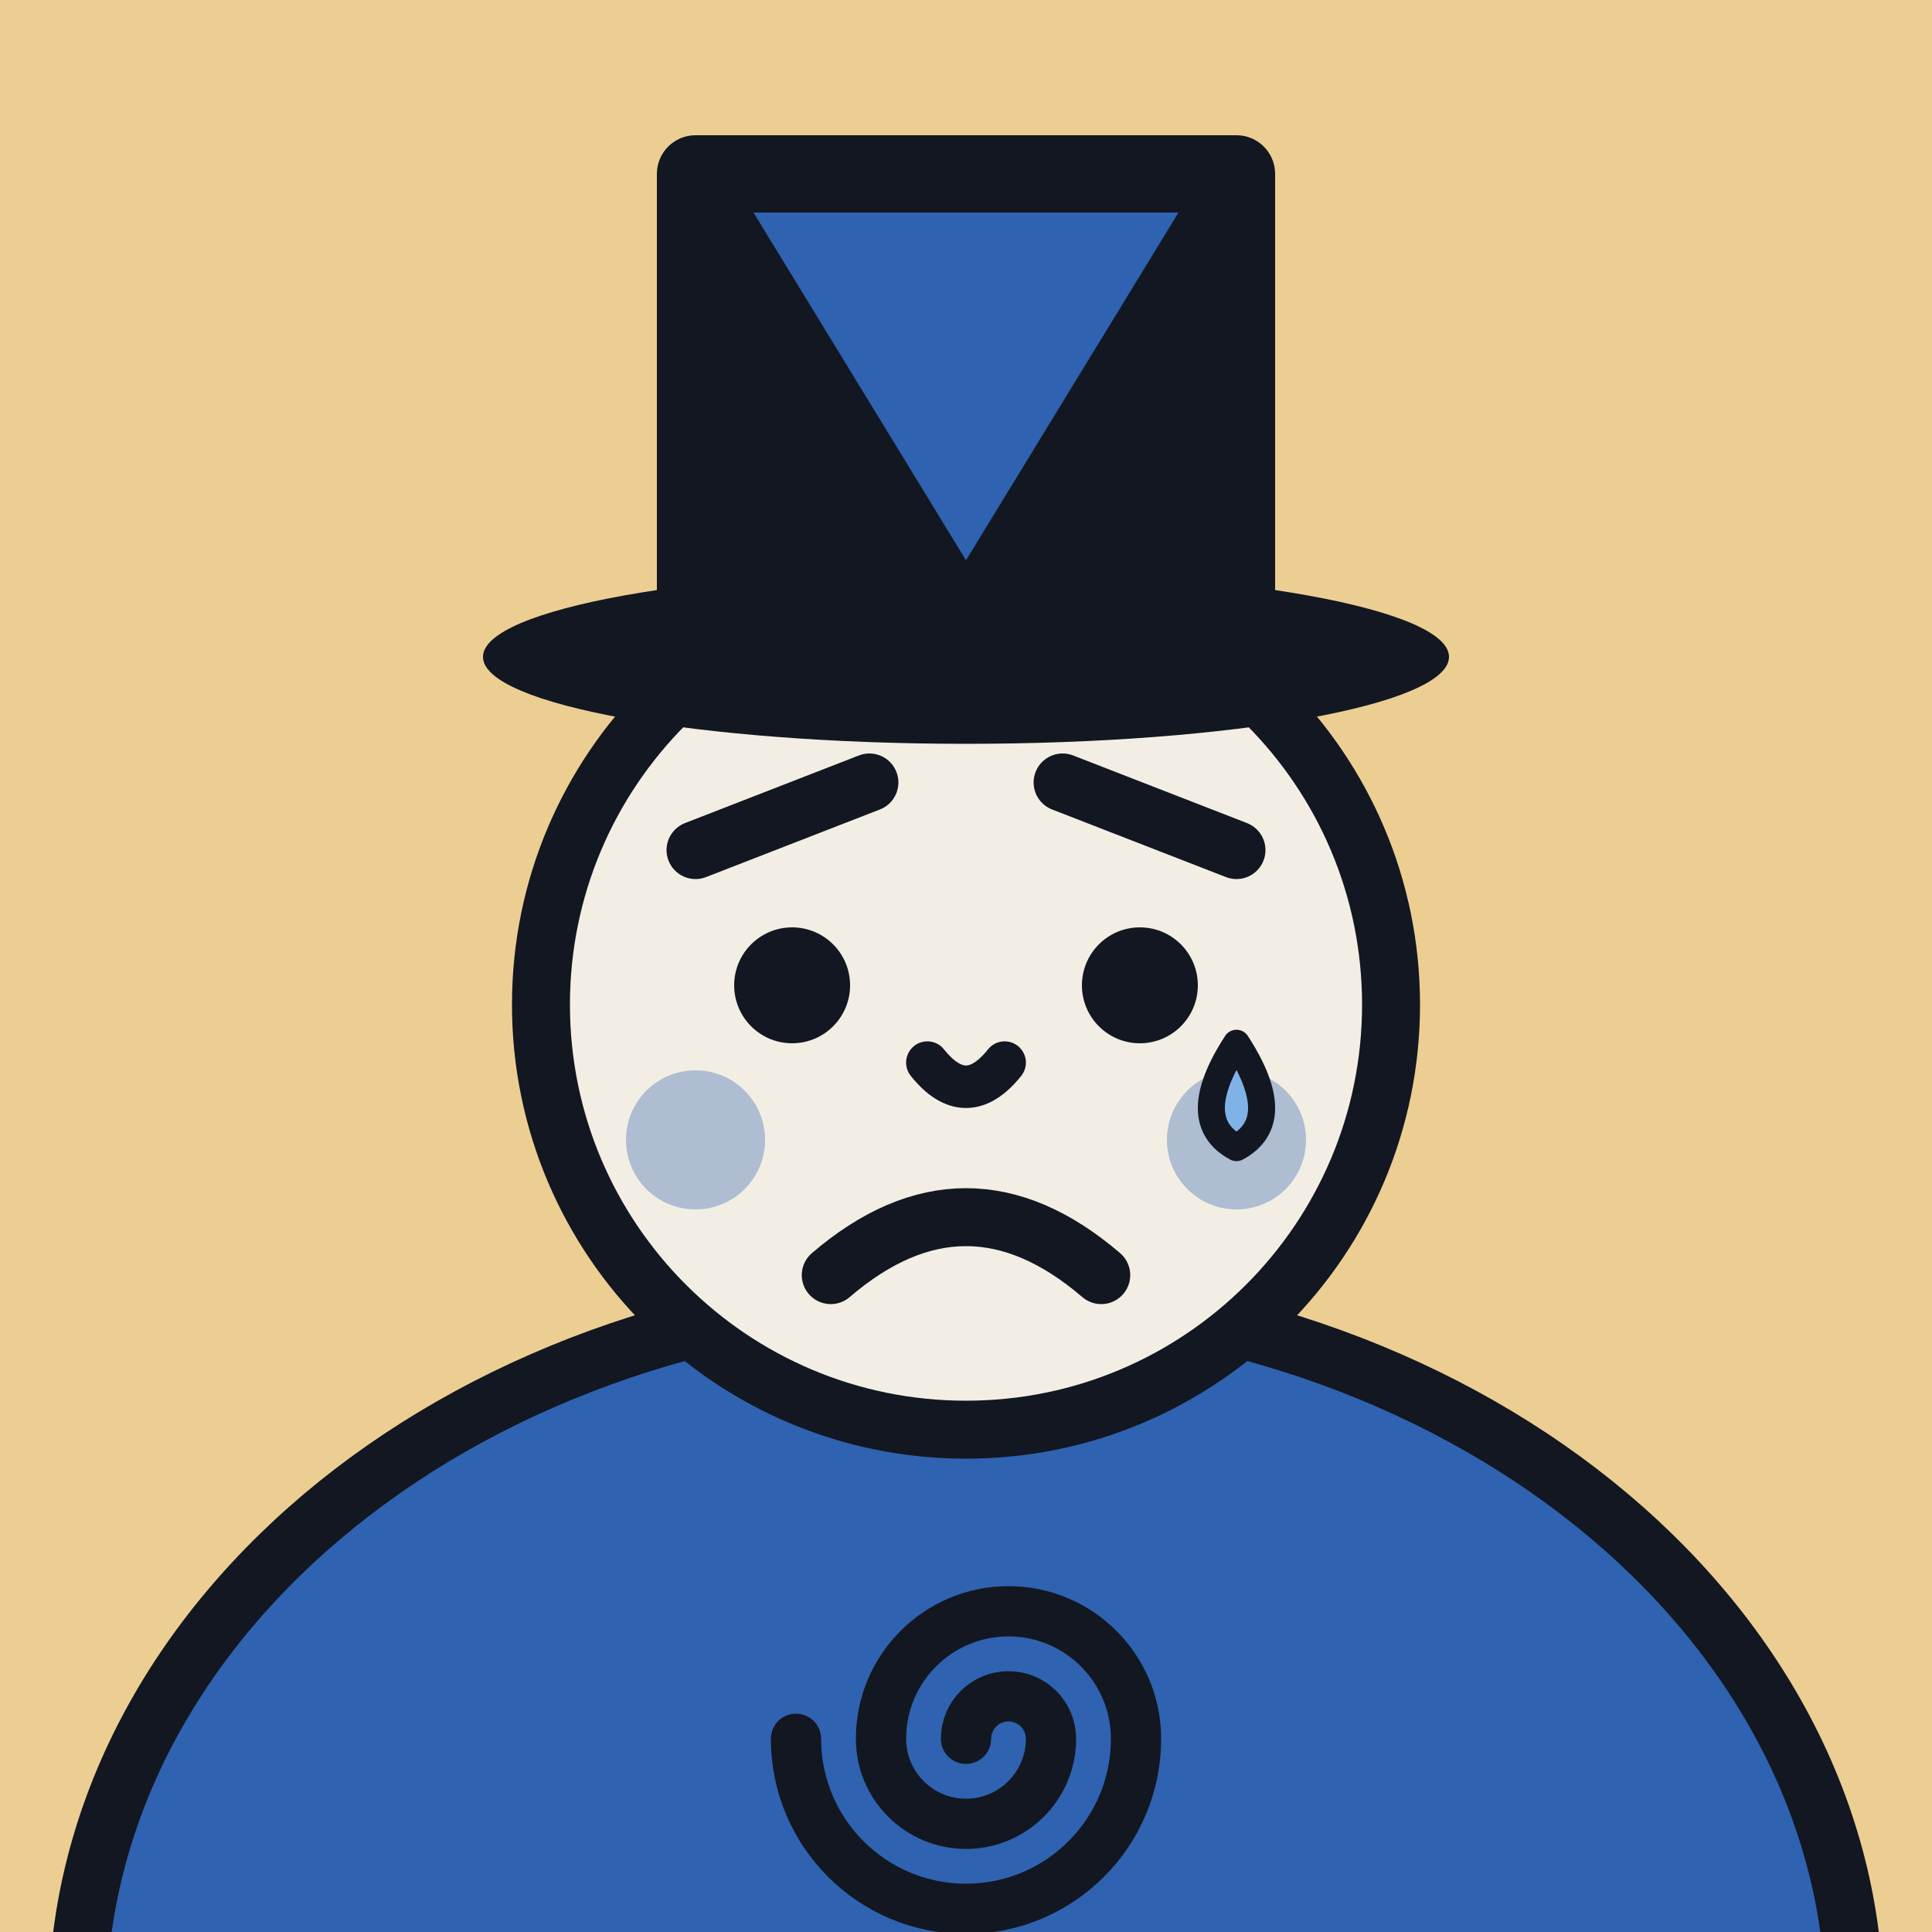
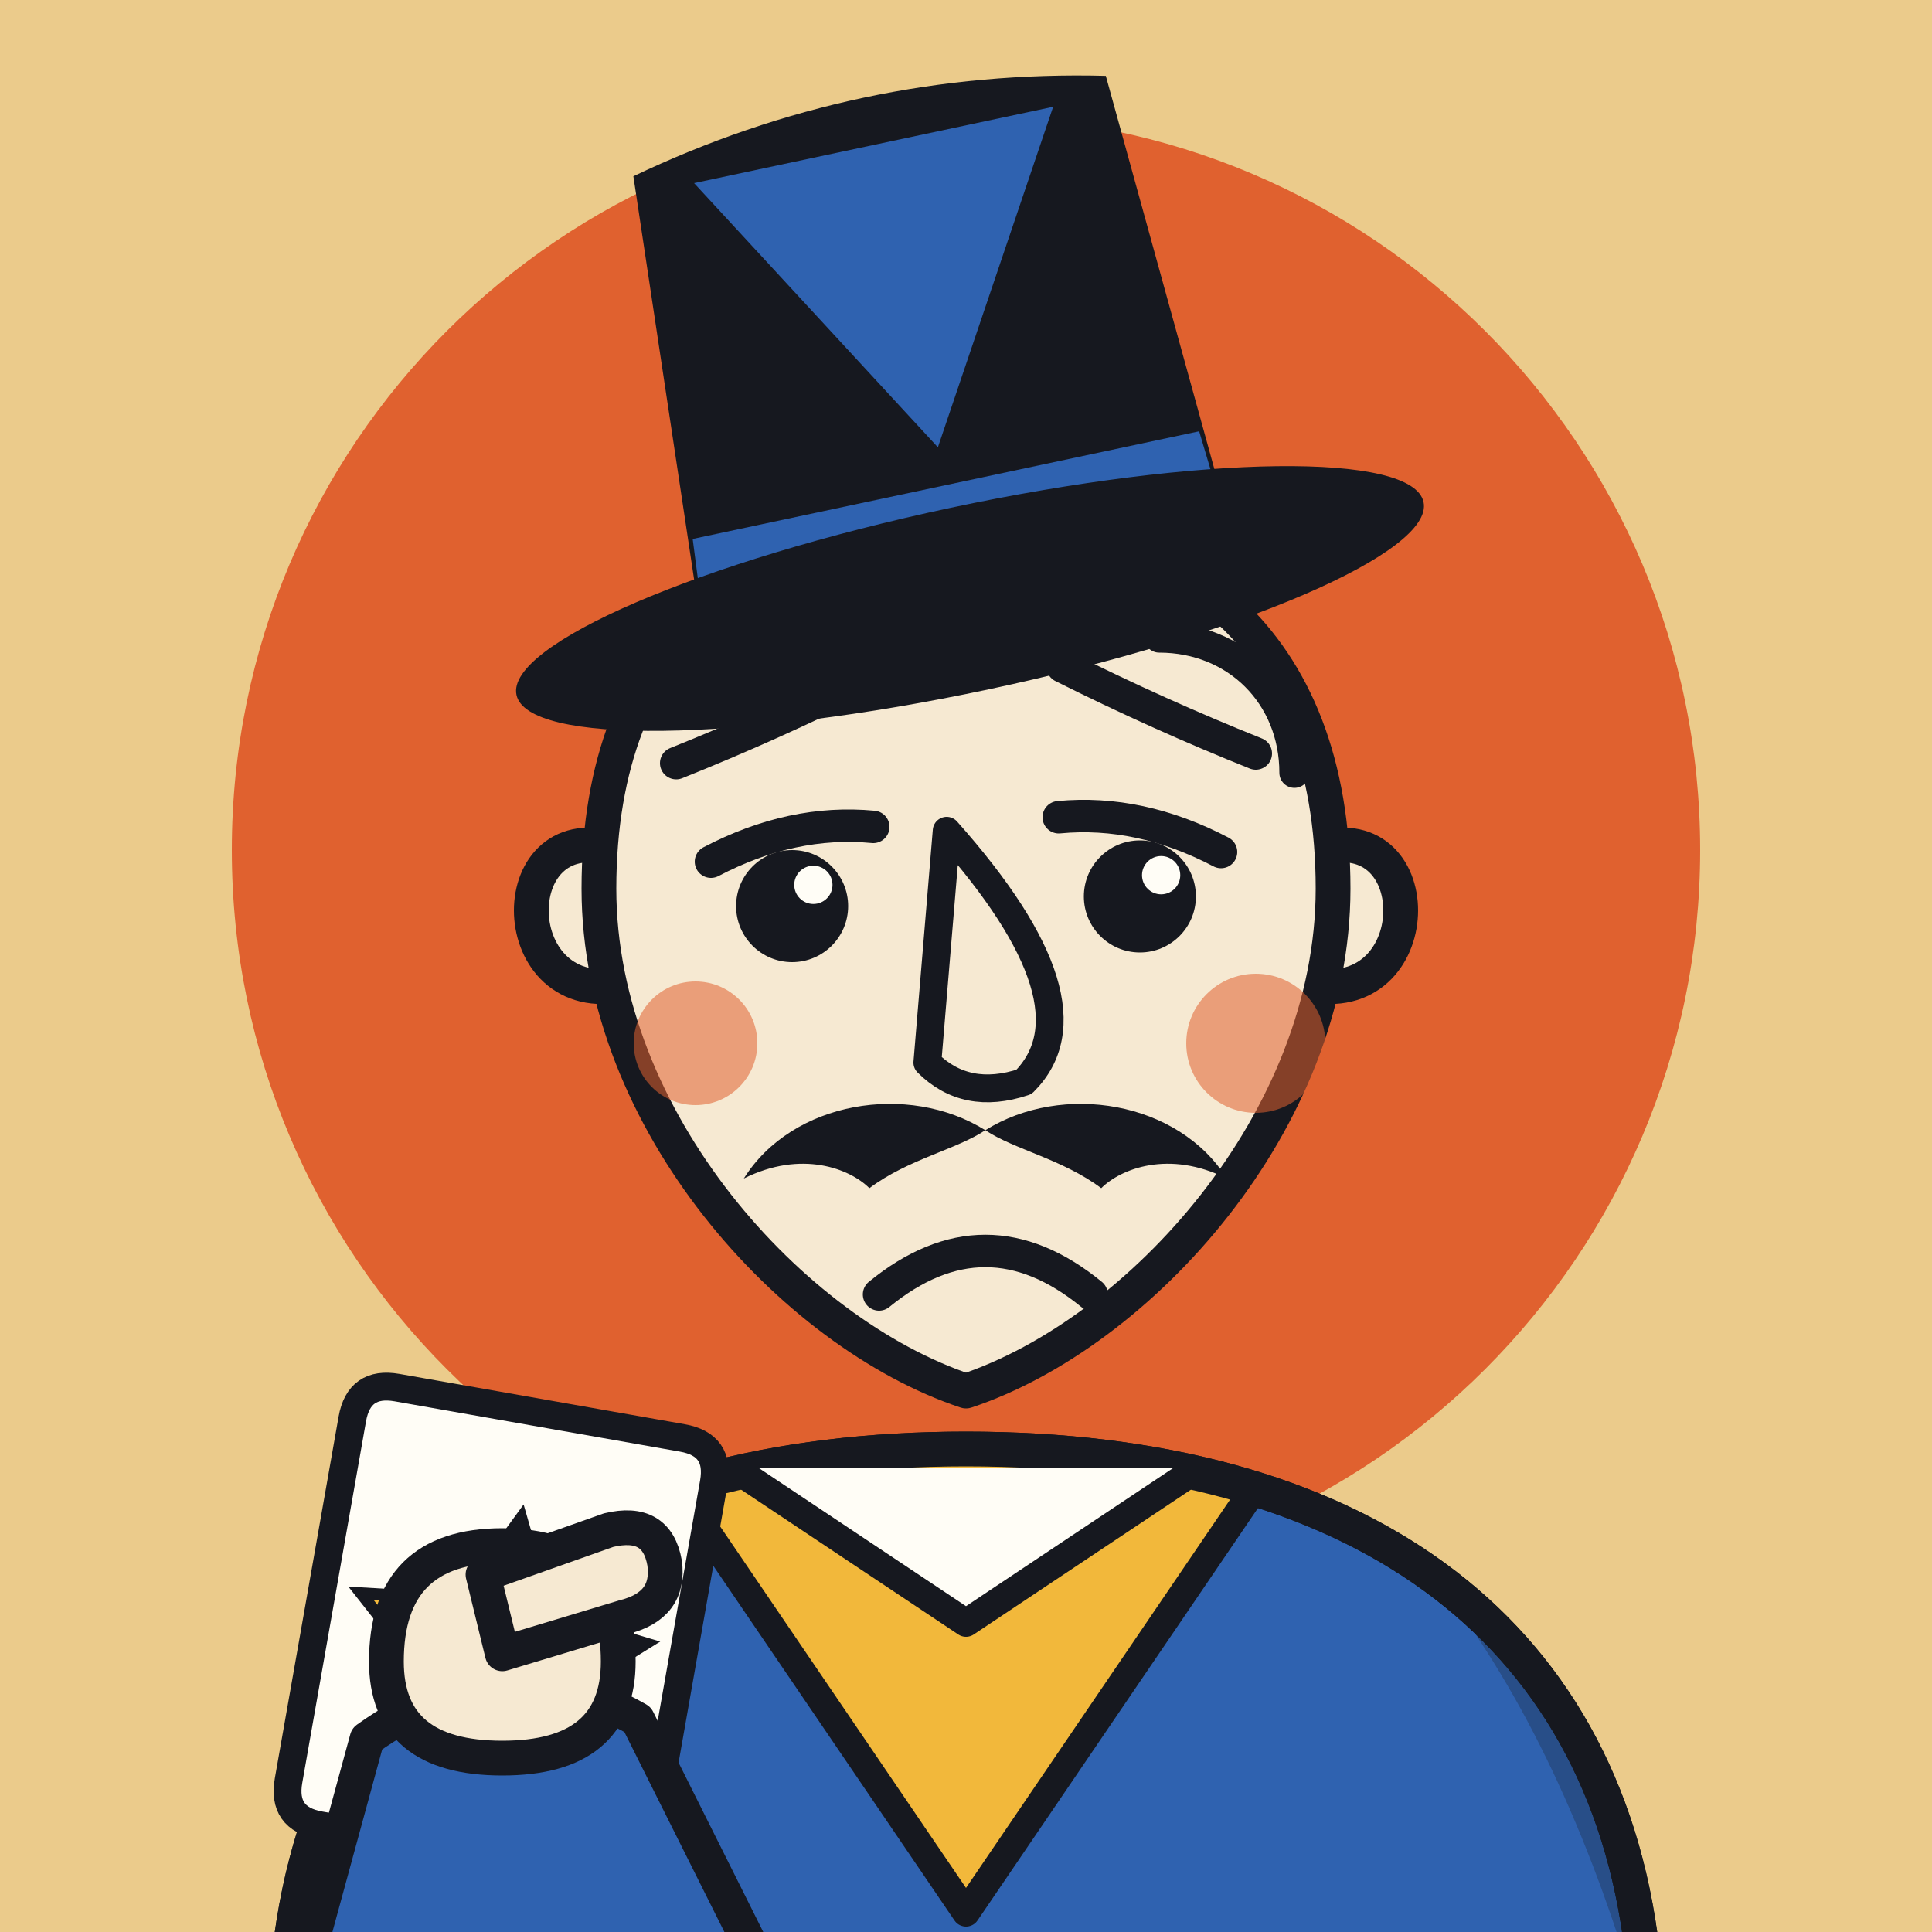
<svg xmlns="http://www.w3.org/2000/svg" viewBox="0 0 100 100">
-   <rect width="100" height="100" fill="#ECCE93" />
-   <ellipse cx="50" cy="104" rx="46" ry="37" fill="#2F62B0" stroke="#121721" stroke-width="3" stroke-linecap="round" stroke-linejoin="round" />
-   <path d="M50 90a2.2 2.2 0 0 1 4.4 0a4.4 4.4 0 0 1-8.8 0a6.6 6.6 0 0 1 13.2 0a8.8 8.8 0 0 1-17.6 0" fill="none" stroke="#121721" stroke-width="2.6" stroke-linecap="round" stroke-linejoin="round" />
-   <circle cx="50" cy="52" r="22" fill="#F3EEE4" stroke="#121721" stroke-width="3" stroke-linecap="round" stroke-linejoin="round" />
-   <circle cx="36" cy="59" r="3.6" fill="#2F62B0" opacity=".35" />
-   <circle cx="64" cy="59" r="3.6" fill="#2F62B0" opacity=".35" />
-   <path d="M48 55q2 2.5 4 0" fill="none" stroke="#121721" stroke-width="2.2" stroke-linecap="round" stroke-linejoin="round" />
-   <rect x="34" y="7" width="32" height="27" rx="2" fill="#121721" />
-   <ellipse cx="50" cy="34" rx="25" ry="4.5" fill="#121721" />
-   <path d="M39 11L61 11L50 29Z" fill="#2F62B0" />
-   <circle cx="41" cy="51" r="3" fill="#121721" />
-   <circle cx="59" cy="51" r="3" fill="#121721" />
-   <path d="M36 44L45 40.5" fill="none" stroke="#121721" stroke-width="3" stroke-linecap="round" stroke-linejoin="round" />
-   <path d="M55 40.5L64 44" fill="none" stroke="#121721" stroke-width="3" stroke-linecap="round" stroke-linejoin="round" />
-   <path d="M43 66Q50 60 57 66" fill="none" stroke="#121721" stroke-width="3" stroke-linecap="round" stroke-linejoin="round" />
-   <path d="M64 54q-2.6 4 0 5.4q2.6-1.4 0-5.4Z" fill="#7FB3E8" stroke="#121721" stroke-width="1.4" stroke-linecap="round" stroke-linejoin="round" />
+   <style>
+ .corps{transform-origin:50px 100px;animation:souffle 3.1s ease-in-out infinite}
+ .tete{animation:respire 3.1s ease-in-out infinite}
+ .oeil{transform-box:fill-box;transform-origin:center;animation:cligne 4.2s infinite}
+ .sourcil{animation:sourcil 4.2s ease-in-out infinite}
+ .chapeau{transform-origin:50px 34px;animation:balance 5s ease-in-out infinite}
+ .pouce{transform-origin:72px 73px;animation:pouce 2.8s ease-in-out infinite}
+ .carte{transform-origin:26px 86px;animation:carte 3.2s ease-in-out infinite}
+ .plume{transform-origin:31px 50px;animation:plume 2.3s ease-in-out infinite}
+ .etincelle{transform-box:fill-box;transform-origin:center;animation:scintille 1.8s ease-in-out infinite}
+ .livre{transform-origin:68px 90px;animation:livre 3.1s ease-in-out infinite}
+ .poing{transform-origin:82px 92px;animation:poing 2.6s ease-in-out infinite}
+ .battage{transform-origin:25px 88px;animation:battage 2.4s ease-in-out infinite}
+ .page{transform-origin:72px 82px;animation:page 3.4s ease-in-out infinite}
+ @keyframes souffle{0%,100%{transform:scaleY(1)}50%{transform:scaleY(1.018)}}
+ @keyframes respire{0%,100%{transform:translateY(0)}50%{transform:translateY(-1.1px)}}
+ @keyframes cligne{0%,91%,97%,100%{transform:scaleY(1)}94%{transform:scaleY(.08)}}
+ @keyframes sourcil{0%,80%,100%{transform:translateY(0)}86%,92%{transform:translateY(-1.4px)}}
+ @keyframes balance{0%,100%{transform:rotate(-1.8deg)}50%{transform:rotate(1.8deg)}}
+ @keyframes pouce{0%,62%,100%{transform:rotate(0)}74%{transform:rotate(-9deg)}86%{transform:rotate(3deg)}}
+ @keyframes carte{0%,100%{transform:rotate(-3deg)}50%{transform:rotate(4deg)}}
+ @keyframes plume{0%,100%{transform:rotate(-3.5deg)}50%{transform:rotate(3deg)}}
+ @keyframes livre{0%,100%{transform:translateY(0)}50%{transform:translateY(-1.2px)}}
+ @keyframes poing{0%,55%,100%{transform:rotate(0)}68%{transform:rotate(-7deg) translateY(-1.5px)}80%{transform:rotate(2deg)}90%{transform:rotate(-2deg)}}
+ @keyframes battage{0%,50%,100%{transform:translate(0,0) rotate(0)}62%{transform:translate(-1px,-7px) rotate(-10deg)}76%{transform:translate(1px,-2px) rotate(5deg)}88%{transform:translate(0,0) rotate(-1deg)}}
+ @keyframes page{0%,30%{transform:scaleX(1);opacity:1}62%,78%{transform:scaleX(-1);opacity:1}86%{transform:scaleX(-1);opacity:0}87%{transform:scaleX(1);opacity:0}100%{transform:scaleX(1);opacity:1}}
+ @keyframes scintille{0%,100%{transform:scale(.7) rotate(0);opacity:.75}50%{transform:scale(1.1) rotate(20deg);opacity:1}}
+ @media (prefers-reduced-motion:reduce){*{animation:none!important}}
+ </style>
+   <defs>
+     <clipPath id="pile-sad-body">
+       <path d="M15 101 C17 84 30 75 50 75 C70 75 83 84 85 101 Z" />
+     </clipPath>
+     <clipPath id="pile-sad-shield">
+       <path d="M26 79 H42 V86 Q42 93 34 96 Q26 93 26 86 Z" />
+     </clipPath>
+   </defs>
+   <rect width="100" height="100" fill="#EBCB8B" />
+   <circle cx="50" cy="44" r="38" fill="#E0612F" />
+   <rect x="49" y="-6" width="2" height="12" fill="#E0612F" transform="rotate(0 50 44) translate(0 -36)" />
+   <rect x="49" y="-6" width="2" height="12" fill="#E0612F" transform="rotate(30 50 44) translate(0 -36)" />
+   <rect x="49" y="-6" width="2" height="12" fill="#E0612F" transform="rotate(60 50 44) translate(0 -36)" />
+   <rect x="49" y="-6" width="2" height="12" fill="#E0612F" transform="rotate(90 50 44) translate(0 -36)" />
+   <rect x="49" y="-6" width="2" height="12" fill="#E0612F" transform="rotate(120 50 44) translate(0 -36)" />
+   <rect x="49" y="-6" width="2" height="12" fill="#E0612F" transform="rotate(150 50 44) translate(0 -36)" />
+   <g class="corps">
+     <path d="M15 101 C17 84 30 75 50 75 C70 75 83 84 85 101 Z" fill="#2F62B0" stroke="#16181F" stroke-width="1.80" stroke-linejoin="round" />
+     <g clip-path="url(#pile-sad-body)">
+       <path d="M33 74 L67 74 L50 99 Z" fill="#F2B83B" stroke="#16181F" stroke-width="1.44" stroke-linejoin="round" />
+     </g>
+     <g clip-path="url(#pile-sad-body)">
+       <path d="M58 70 Q76 76 84 101 L100 101 L100 70 Z" fill="#16181F" opacity=".28" />
+     </g>
+     <path d="M15 101 C17 84 30 75 50 75 C70 75 83 84 85 101 Z" fill="none" stroke="#16181F" stroke-width="1.80" stroke-linejoin="round" />
+     <path d="M38 76 L50 84 L62 76" fill="#FFFDF6" stroke="#16181F" stroke-width="1.44" stroke-linejoin="round" />
+     <g class="carte">
+       <g transform="translate(10 7) rotate(10 16 80)">
+         <path d="M8 66 L23 66 Q25 66 25 68 L25 87 Q25 89 23 89 L8 89 Q6 89 6 87 L6 68 Q6 66 8 66 Z" fill="#FFFDF6" stroke="#16181F" stroke-width="1.44" />
+         <path d="M15.5 71.5 L17.8 76.2 L23 76.8 L19.2 80.2 L20.2 85.4 L15.5 82.9 L10.8 85.4 L11.8 80.2 L8 76.8 L13.2 76.2 Z" fill="#F2B83B" stroke="#16181F" stroke-width="0.60" />
+       </g>
+     </g>
+     <path d="M16 101 L19 90 Q26 85 33 89 L39 101 Z" fill="#2F62B0" stroke="#16181F" stroke-width="1.80" stroke-linejoin="round" />
+     <path d="M20 86 Q20 80 26 80 Q32 80 32 86 Q32 91 26 91 Q20 91 20 86 Z" fill="#F6E9D2" stroke="#16181F" stroke-width="1.80" stroke-linejoin="round" />
+     <path d="M25 81.5 L31.5 79.2 Q34 78.6 34.4 80.9 Q34.7 83.1 32.3 83.7 L26 85.6 Z" fill="#F6E9D2" stroke="#16181F" stroke-width="1.80" stroke-linejoin="round" />
+   </g>
+   <g class="tete">
+     <path d="M32 44 C26 42 26 52 32 51" fill="#F6E9D2" stroke="#16181F" stroke-width="1.80" stroke-linejoin="round" />
+     <path d="M68 44 C74 42 74 52 68 51" fill="#F6E9D2" stroke="#16181F" stroke-width="1.80" stroke-linejoin="round" />
+     <path d="M31 46 C31 33 39 27 50 27 C61 27 69 33 69 46 C69 58 59 69 50 72 C41 69 31 58 31 46 Z" fill="#F6E9D2" stroke="#16181F" stroke-width="1.80" stroke-linejoin="round" />
+     <path d="M60 33 C64 33 67 36 67 40" fill="none" stroke="#16181F" stroke-width="1.56" stroke-linecap="round" />
+     <circle cx="65" cy="54" r="3.6" fill="#E0612F" opacity="0.55" />
+     <circle cx="36" cy="54" r="3.2" fill="#E0612F" opacity="0.55" />
+     <path d="M49 43 Q57 52 53 56 Q50 57 48 55 Z" fill="#F6E9D2" stroke="#16181F" stroke-width="1.44" stroke-linejoin="round" />
+     <path d="M51 58.5 C47 56 41 57 38.5 61 C41.5 59.5 44 60.5 45 61.5 C47 60 49.5 59.5 51 58.5 Z" fill="#16181F" />
+     <path d="M51 58.5 C55 56 61 57 63.5 61 C60.5 59.5 58 60.5 57 61.5 C55 60 52.5 59.5 51 58.5 Z" fill="#16181F" />
+     <circle cx="41" cy="46.9" r="2.9" fill="#16181F" class="oeil" />
+     <circle cx="42.1" cy="45.8" r="0.99" fill="#FFFDF6" class="oeil" />
+     <path d="M36.8 44.6 Q41 42.4 45.2 42.8" fill="none" stroke="#16181F" stroke-width="1.68" stroke-linecap="round" stroke-linejoin="round" />
+     <circle cx="59" cy="46.4" r="2.9" fill="#16181F" class="oeil" />
+     <circle cx="60.1" cy="45.3" r="0.99" fill="#FFFDF6" class="oeil" />
+     <path d="M63.2 44.1 Q59 41.9 54.8 42.3" fill="none" stroke="#16181F" stroke-width="1.68" stroke-linecap="round" stroke-linejoin="round" />
+     <path d="M35 39.5 Q40 37.5 45 35" fill="none" stroke="#16181F" stroke-width="1.68" stroke-linecap="round" stroke-linejoin="round" class="sourcil" />
+     <path d="M65 39 Q60 37 55 34.5" fill="none" stroke="#16181F" stroke-width="1.68" stroke-linecap="round" stroke-linejoin="round" class="sourcil" />
+     <path d="M45.5 67 Q51 62.5 56.5 67" fill="none" stroke="#16181F" stroke-width="1.68" stroke-linecap="round" stroke-linejoin="round" />
+     <g class="chapeau">
+       <g transform="rotate(-12 50 30)">
+         <path d="M36 31 L37.5 6 Q50 3 62.5 6 L64 31 Z" fill="#16181F" />
+         <path d="M40.5 7 L59.5 7 L50 23 Z" fill="#2F62B0" />
+         <path d="M36.6 25 L63.4 25 L63.8 30 L36.2 30 Z" fill="#2F62B0" />
+         <ellipse cx="50" cy="31" rx="24" ry="4.8" fill="#16181F" />
+       </g>
+     </g>
+   </g>
</svg>
